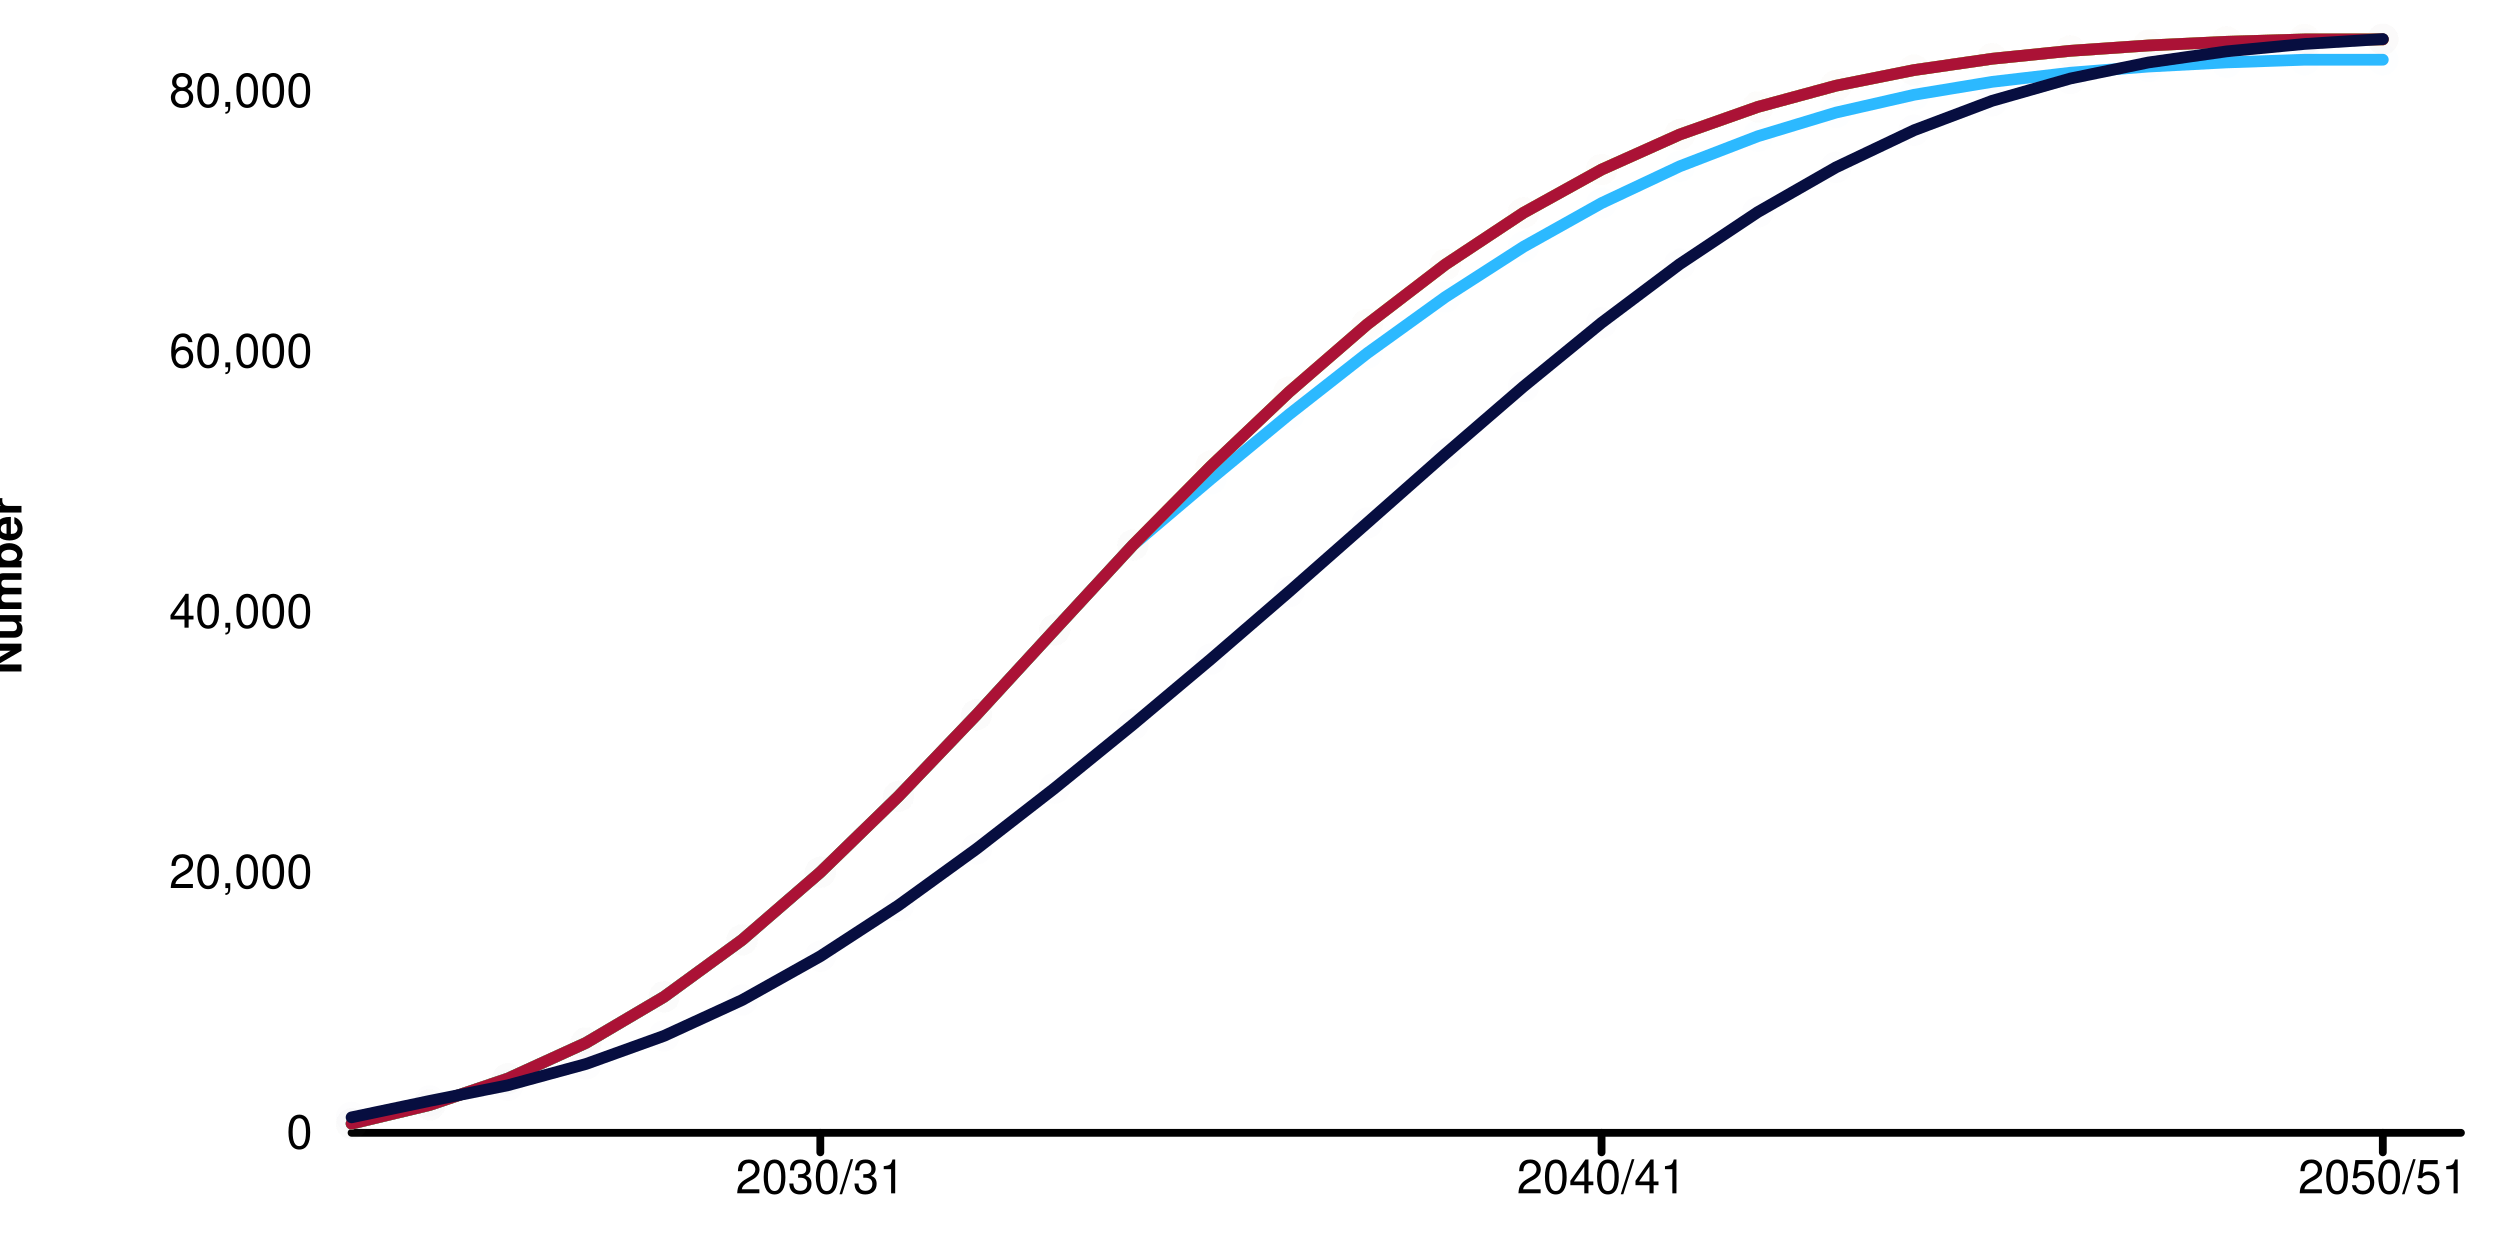
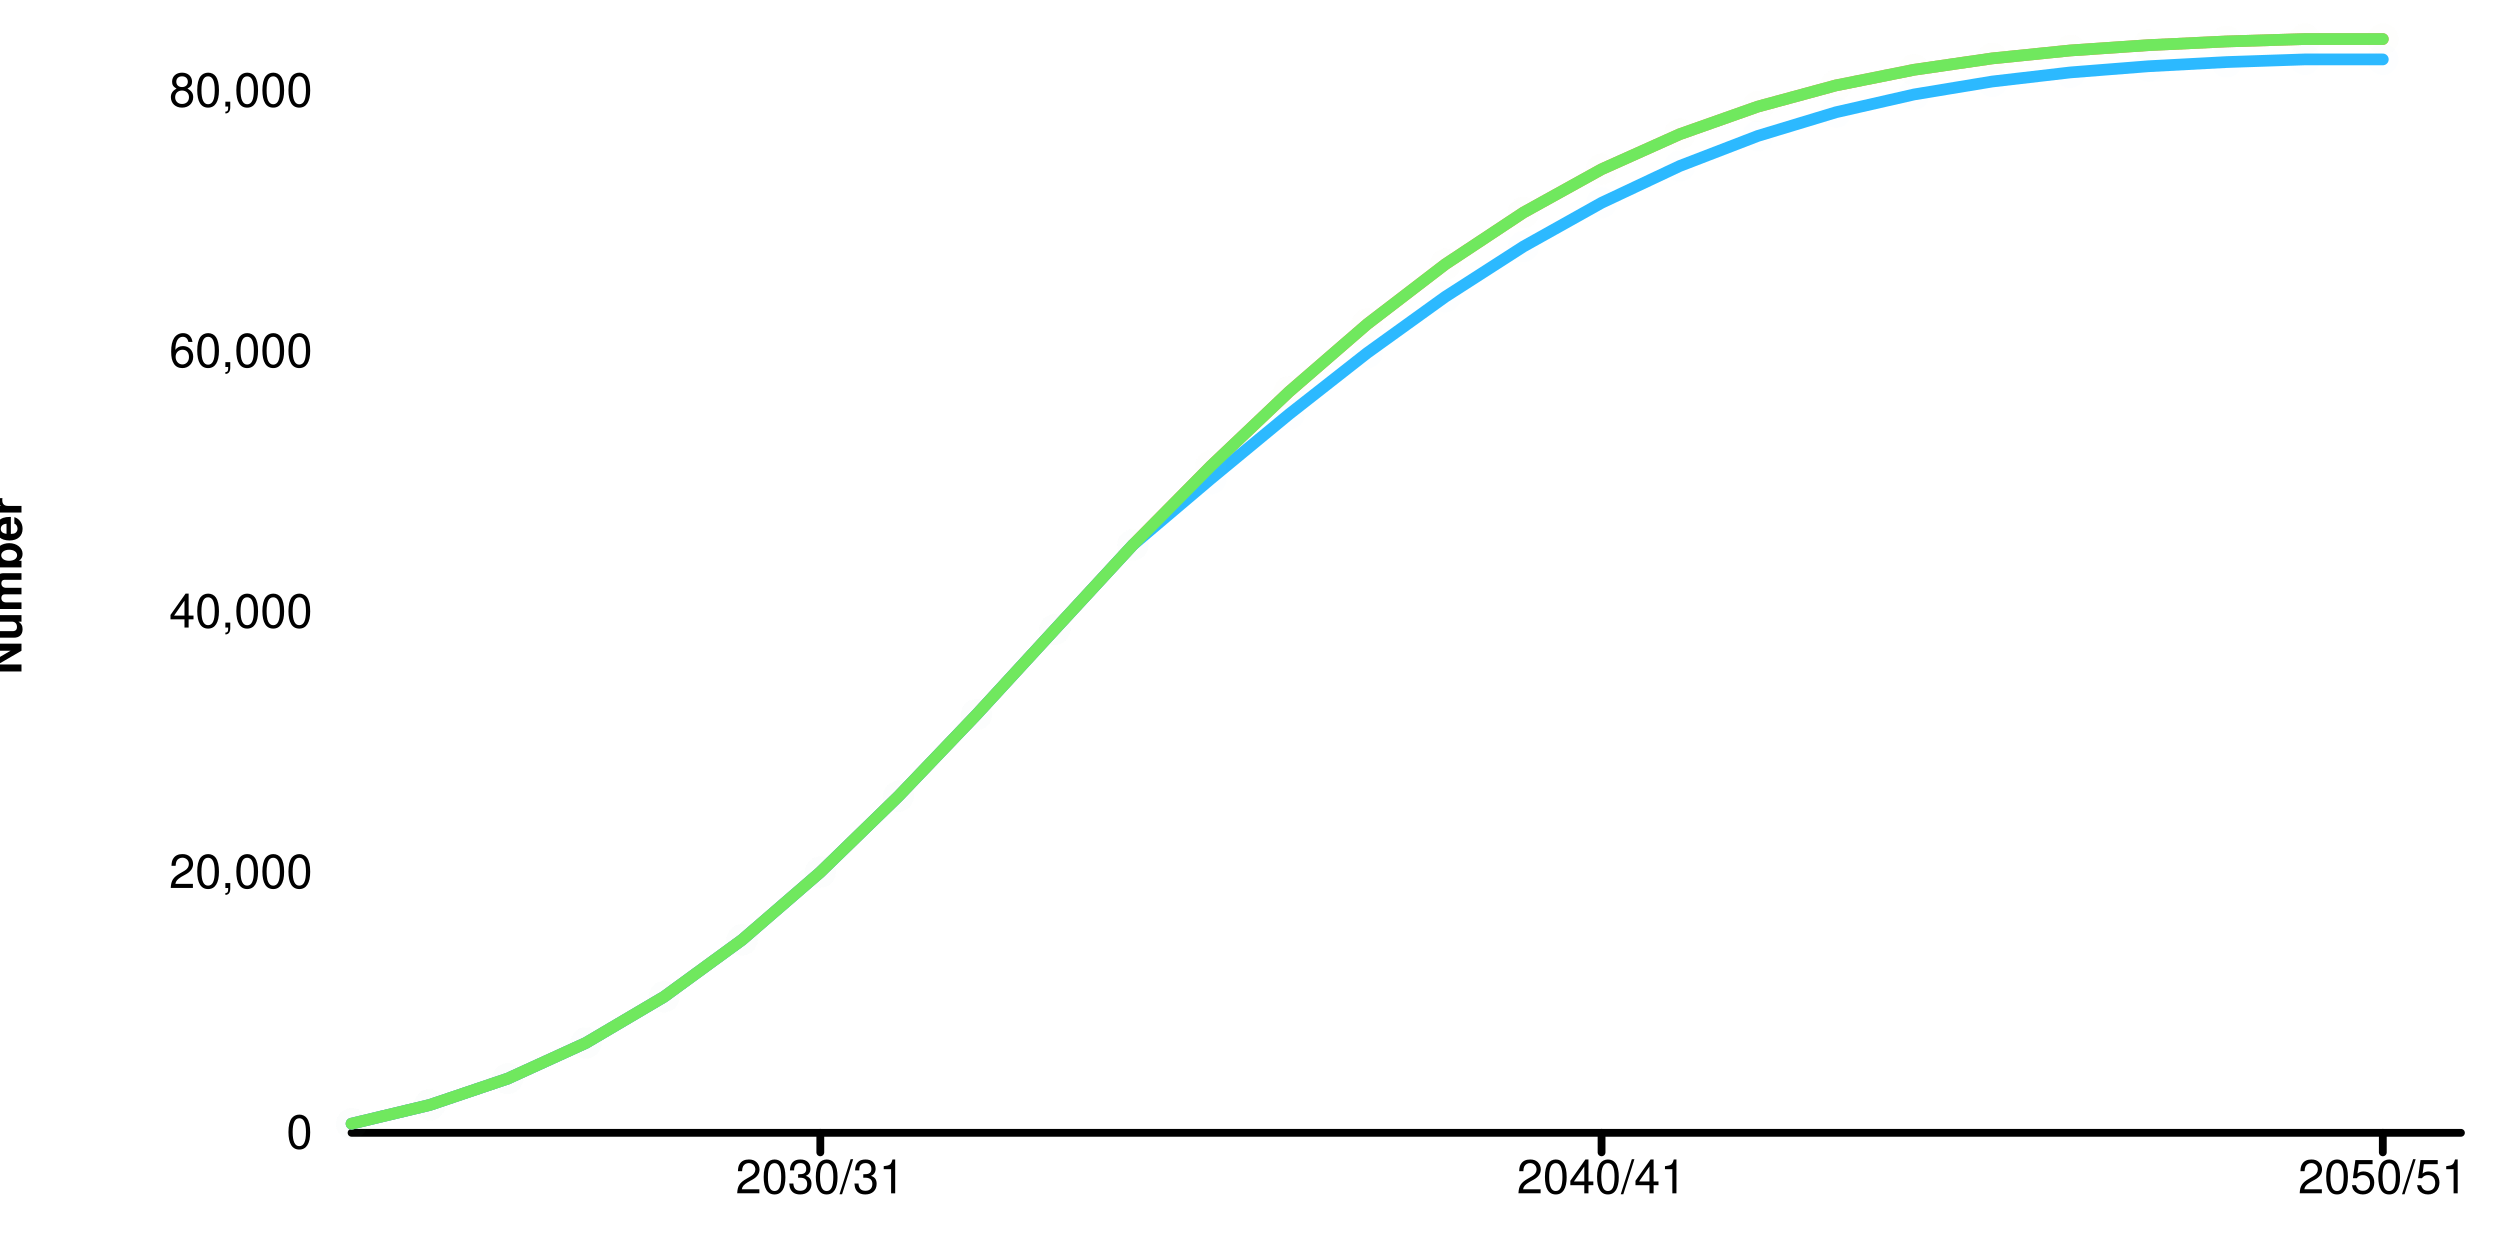
<svg xmlns="http://www.w3.org/2000/svg" width="640" height="320" viewBox="0 0 640 320" preserveAspectRatio="xMinYMin meet" overflow="visible" class="oi-chart-main" data-type="line-chart">
  <defs>
    <style>
	.series path.line { fill-opacity: 0; }
	.series path.line.dotted { stroke-dasharray: 12 20 }
	.series:hover path.line, .series.on path.line { stroke-width: 5; }
	.series .marker { opacity:0.01; }
	.series:hover .marker, .series.active .marker, .series .marker.selected { opacity:1!important; }
	.series .marker:hover, .series .marker.on { r: 6px!important; fill: black; }
	.grid { font-family: "Helvetica Neue",Helvetica,Arial,"Lucida Grande",sans-serif; }
	.grid line { stroke: rgb(0,0,0); stroke-width: 2; stroke-linecap: round; }
	.grid.grid-x text { text-anchor: middle; dominant-baseline: hanging; transform: translateY(10px); }
	.grid.grid-y text { text-anchor: end; dominant-baseline: middle; transform: translateX(-10px); }
	</style>
  </defs>
  <g class="grid grid-y">
    <line x1="90" y1="290" x2="630" y2="290" data-left="90" />
    <text x="90" y="290" text-anchor="end">0</text>
-     <text x="90" y="223.337" text-anchor="end">20,000</text>
-     <text x="90" y="156.673" text-anchor="end">40,000</text>
-     <text x="90" y="90.01" text-anchor="end">60,000</text>
-     <text x="90" y="23.346" text-anchor="end">80,000</text>
+     <text x="90" y="223.316" text-anchor="end">20,000</text>
+     <text x="90" y="156.632" text-anchor="end">40,000</text>
+     <text x="90" y="89.948" text-anchor="end">60,000</text>
+     <text x="90" y="23.263" text-anchor="end">80,000</text>
    <text style="text-anchor:middle;dominant-baseline:hanging;font-weight:bold;transform: translateY(150px) rotate(-90deg);">Number</text>
  </g>
  <g class="grid grid-x">
    <line class="tick" x1="210" y1="290" x2="210" y2="295" />
    <text x="210" y="290" text-anchor="middle">2030/31</text>
    <line class="tick" x1="410" y1="290" x2="410" y2="295" />
    <text x="410" y="290" text-anchor="middle">2040/41</text>
    <line class="tick" x1="610" y1="290" x2="610" y2="295" />
    <text x="610" y="290" text-anchor="middle">2050/51</text>
    <text style="text-anchor:middle;dominant-baseline:hanging;font-weight:bold;transform: translateY(150px) rotate(-90deg);" />
  </g>
  <g class="data-layer" role="table">
    <g data-scenario="electric-engagement" class="series series-1" tabindex="0" role="row" aria-label="Series: Electric Engagement" data-series="1">
-       <path d="M 90.00,287.66L 110.00,282.87L 130.00,276.11L 150.00,266.98L 170.00,255.18L 190.00,240.60L 210.00,223.30L 230.00,203.87L 250.00,182.97L 270.00,161.22L 290.00,139.57L 310.00,119.34L 330.00,100.36L 350.00,83.04L 370.00,67.72L 390.00,54.48L 410.00,43.41L 430.00,34.44L 450.00,27.37L 470.00,21.94L 490.00,17.94L 510.00,15.04L 530.00,13.01L 550.00,11.64L 570.00,10.70L 590.00,10.09L 610.00,10.09" id="Electric Engagement" class="line" stroke="#EE8C5C" stroke-width="3" stroke-linecap="round" />
+       <path d="M 90.00,287.66L 110.00,282.87L 130.00,276.11L 150.00,266.98L 170.00,255.17L 190.00,240.58L 210.00,223.28L 230.00,203.85L 250.00,182.93L 270.00,161.18L 290.00,139.52L 310.00,119.29L 330.00,100.30L 350.00,82.98L 370.00,67.65L 390.00,54.41L 410.00,43.33L 430.00,34.36L 450.00,27.29L 470.00,21.86L 490.00,17.86L 510.00,14.95L 530.00,12.92L 550.00,11.56L 570.00,10.61L 590.00,10.00L 610.00,10.00" id="Electric Engagement" class="line" stroke="#EE8C5C" stroke-width="3" stroke-linecap="round" />
      <circle class="marker" cx="90.00" cy="287.66" data-y="703" data-x="2024/25" data-i="0" data-series="1" r="4" fill="#EE8C5C" roll="cell" />
      <circle class="marker" cx="110.00" cy="282.87" data-y="2138" data-x="2025/26" data-i="1" data-series="1" r="4" fill="#EE8C5C" roll="cell" />
      <circle class="marker" cx="130.00" cy="276.11" data-y="4167" data-x="2026/27" data-i="2" data-series="1" r="4" fill="#EE8C5C" roll="cell" />
      <circle class="marker" cx="150.00" cy="266.98" data-y="6905" data-x="2027/28" data-i="3" data-series="1" r="4" fill="#EE8C5C" roll="cell" />
-       <circle class="marker" cx="170.00" cy="255.18" data-y="10446" data-x="2028/29" data-i="4" data-series="1" r="4" fill="#EE8C5C" roll="cell" />
-       <circle class="marker" cx="190.00" cy="240.60" data-y="14822" data-x="2029/30" data-i="5" data-series="1" r="4" fill="#EE8C5C" roll="cell" />
-       <circle class="marker" cx="210.00" cy="223.30" data-y="20012" data-x="2030/31" data-i="6" data-series="1" r="4" fill="#EE8C5C" roll="cell" />
-       <circle class="marker" cx="230.00" cy="203.87" data-y="25839" data-x="2031/32" data-i="7" data-series="1" r="4" fill="#EE8C5C" roll="cell" />
-       <circle class="marker" cx="250.00" cy="182.97" data-y="32112" data-x="2032/33" data-i="8" data-series="1" r="4" fill="#EE8C5C" roll="cell" />
-       <circle class="marker" cx="270.00" cy="161.22" data-y="38635" data-x="2033/34" data-i="9" data-series="1" r="4" fill="#EE8C5C" roll="cell" />
-       <circle class="marker" cx="290.00" cy="139.57" data-y="45132" data-x="2034/35" data-i="10" data-series="1" r="4" fill="#EE8C5C" roll="cell" />
-       <circle class="marker" cx="310.00" cy="119.34" data-y="51201" data-x="2035/36" data-i="11" data-series="1" r="4" fill="#EE8C5C" roll="cell" />
-       <circle class="marker" cx="330.00" cy="100.36" data-y="56894" data-x="2036/37" data-i="12" data-series="1" r="4" fill="#EE8C5C" roll="cell" />
-       <circle class="marker" cx="350.00" cy="83.04" data-y="62090" data-x="2037/38" data-i="13" data-series="1" r="4" fill="#EE8C5C" roll="cell" />
-       <circle class="marker" cx="370.00" cy="67.72" data-y="66688" data-x="2038/39" data-i="14" data-series="1" r="4" fill="#EE8C5C" roll="cell" />
-       <circle class="marker" cx="390.00" cy="54.48" data-y="70659" data-x="2039/40" data-i="15" data-series="1" r="4" fill="#EE8C5C" roll="cell" />
-       <circle class="marker" cx="410.00" cy="43.41" data-y="73981" data-x="2040/41" data-i="16" data-series="1" r="4" fill="#EE8C5C" roll="cell" />
-       <circle class="marker" cx="430.00" cy="34.44" data-y="76672" data-x="2041/42" data-i="17" data-series="1" r="4" fill="#EE8C5C" roll="cell" />
-       <circle class="marker" cx="450.00" cy="27.37" data-y="78792" data-x="2042/43" data-i="18" data-series="1" r="4" fill="#EE8C5C" roll="cell" />
-       <circle class="marker" cx="470.00" cy="21.94" data-y="80421" data-x="2043/44" data-i="19" data-series="1" r="4" fill="#EE8C5C" roll="cell" />
-       <circle class="marker" cx="490.00" cy="17.94" data-y="81622" data-x="2044/45" data-i="20" data-series="1" r="4" fill="#EE8C5C" roll="cell" />
-       <circle class="marker" cx="510.00" cy="15.04" data-y="82493" data-x="2045/46" data-i="21" data-series="1" r="4" fill="#EE8C5C" roll="cell" />
-       <circle class="marker" cx="530.00" cy="13.01" data-y="83101" data-x="2046/47" data-i="22" data-series="1" r="4" fill="#EE8C5C" roll="cell" />
-       <circle class="marker" cx="550.00" cy="11.64" data-y="83511" data-x="2047/48" data-i="23" data-series="1" r="4" fill="#EE8C5C" roll="cell" />
-       <circle class="marker" cx="570.00" cy="10.70" data-y="83795" data-x="2048/49" data-i="24" data-series="1" r="4" fill="#EE8C5C" roll="cell" />
-       <circle class="marker" cx="590.00" cy="10.09" data-y="83978" data-x="2049/50" data-i="25" data-series="1" r="4" fill="#EE8C5C" roll="cell" />
-       <circle class="marker" cx="610.00" cy="10.09" data-y="83978" data-x="2050/51" data-i="26" data-series="1" r="4" fill="#EE8C5C" roll="cell" />
+       <circle class="marker" cx="170.00" cy="255.17" data-y="10446" data-x="2028/29" data-i="4" data-series="1" r="4" fill="#EE8C5C" roll="cell" />
+       <circle class="marker" cx="190.00" cy="240.58" data-y="14822" data-x="2029/30" data-i="5" data-series="1" r="4" fill="#EE8C5C" roll="cell" />
+       <circle class="marker" cx="210.00" cy="223.28" data-y="20012" data-x="2030/31" data-i="6" data-series="1" r="4" fill="#EE8C5C" roll="cell" />
+       <circle class="marker" cx="230.00" cy="203.85" data-y="25839" data-x="2031/32" data-i="7" data-series="1" r="4" fill="#EE8C5C" roll="cell" />
+       <circle class="marker" cx="250.00" cy="182.93" data-y="32112" data-x="2032/33" data-i="8" data-series="1" r="4" fill="#EE8C5C" roll="cell" />
+       <circle class="marker" cx="270.00" cy="161.18" data-y="38635" data-x="2033/34" data-i="9" data-series="1" r="4" fill="#EE8C5C" roll="cell" />
+       <circle class="marker" cx="290.00" cy="139.52" data-y="45132" data-x="2034/35" data-i="10" data-series="1" r="4" fill="#EE8C5C" roll="cell" />
+       <circle class="marker" cx="310.00" cy="119.29" data-y="51201" data-x="2035/36" data-i="11" data-series="1" r="4" fill="#EE8C5C" roll="cell" />
+       <circle class="marker" cx="330.00" cy="100.30" data-y="56894" data-x="2036/37" data-i="12" data-series="1" r="4" fill="#EE8C5C" roll="cell" />
+       <circle class="marker" cx="350.00" cy="82.98" data-y="62090" data-x="2037/38" data-i="13" data-series="1" r="4" fill="#EE8C5C" roll="cell" />
+       <circle class="marker" cx="370.00" cy="67.65" data-y="66688" data-x="2038/39" data-i="14" data-series="1" r="4" fill="#EE8C5C" roll="cell" />
+       <circle class="marker" cx="390.00" cy="54.41" data-y="70659" data-x="2039/40" data-i="15" data-series="1" r="4" fill="#EE8C5C" roll="cell" />
+       <circle class="marker" cx="410.00" cy="43.33" data-y="73981" data-x="2040/41" data-i="16" data-series="1" r="4" fill="#EE8C5C" roll="cell" />
+       <circle class="marker" cx="430.00" cy="34.36" data-y="76672" data-x="2041/42" data-i="17" data-series="1" r="4" fill="#EE8C5C" roll="cell" />
+       <circle class="marker" cx="450.00" cy="27.29" data-y="78792" data-x="2042/43" data-i="18" data-series="1" r="4" fill="#EE8C5C" roll="cell" />
+       <circle class="marker" cx="470.00" cy="21.86" data-y="80421" data-x="2043/44" data-i="19" data-series="1" r="4" fill="#EE8C5C" roll="cell" />
+       <circle class="marker" cx="490.00" cy="17.86" data-y="81622" data-x="2044/45" data-i="20" data-series="1" r="4" fill="#EE8C5C" roll="cell" />
+       <circle class="marker" cx="510.00" cy="14.95" data-y="82493" data-x="2045/46" data-i="21" data-series="1" r="4" fill="#EE8C5C" roll="cell" />
+       <circle class="marker" cx="530.00" cy="12.92" data-y="83101" data-x="2046/47" data-i="22" data-series="1" r="4" fill="#EE8C5C" roll="cell" />
+       <circle class="marker" cx="550.00" cy="11.56" data-y="83511" data-x="2047/48" data-i="23" data-series="1" r="4" fill="#EE8C5C" roll="cell" />
+       <circle class="marker" cx="570.00" cy="10.61" data-y="83795" data-x="2048/49" data-i="24" data-series="1" r="4" fill="#EE8C5C" roll="cell" />
+       <circle class="marker" cx="590.00" cy="10.00" data-y="83978" data-x="2049/50" data-i="25" data-series="1" r="4" fill="#EE8C5C" roll="cell" />
+       <circle class="marker" cx="610.00" cy="10.00" data-y="83978" data-x="2050/51" data-i="26" data-series="1" r="4" fill="#EE8C5C" roll="cell" />
    </g>
    <g data-scenario="hydrogen-evolution" class="series series-2" tabindex="0" role="row" aria-label="Series: Hydrogen Evolution" data-series="2">
-       <path d="M 90.00,287.66L 110.00,282.87L 130.00,276.11L 150.00,266.98L 170.00,255.18L 190.00,240.60L 210.00,223.30L 230.00,203.87L 250.00,182.97L 270.00,161.22L 290.00,139.57L 310.00,122.62L 330.00,106.11L 350.00,90.43L 370.00,76.04L 390.00,63.18L 410.00,51.99L 430.00,42.58L 450.00,34.88L 470.00,28.82L 490.00,24.26L 510.00,20.95L 530.00,18.62L 550.00,17.04L 570.00,15.98L 590.00,15.29L 610.00,15.29" id="Hydrogen Evolution" class="line" stroke="#2CB9FF" stroke-width="3" stroke-linecap="round" />
+       <path d="M 90.00,287.66L 110.00,282.87L 130.00,276.11L 150.00,266.98L 170.00,255.17L 190.00,240.58L 210.00,223.28L 230.00,203.85L 250.00,182.93L 270.00,161.18L 290.00,139.52L 310.00,122.57L 330.00,106.05L 350.00,90.36L 370.00,75.97L 390.00,63.11L 410.00,51.92L 430.00,42.50L 450.00,34.80L 470.00,28.74L 490.00,24.18L 510.00,20.87L 530.00,18.54L 550.00,16.96L 570.00,15.89L 590.00,15.21L 610.00,15.21" id="Hydrogen Evolution" class="line" stroke="#2CB9FF" stroke-width="3" stroke-linecap="round" />
      <circle class="marker" cx="90.00" cy="287.66" data-y="703" data-x="2024/25" data-i="0" data-series="2" r="4" fill="#2CB9FF" roll="cell" />
      <circle class="marker" cx="110.00" cy="282.87" data-y="2138" data-x="2025/26" data-i="1" data-series="2" r="4" fill="#2CB9FF" roll="cell" />
      <circle class="marker" cx="130.00" cy="276.11" data-y="4167" data-x="2026/27" data-i="2" data-series="2" r="4" fill="#2CB9FF" roll="cell" />
      <circle class="marker" cx="150.00" cy="266.98" data-y="6905" data-x="2027/28" data-i="3" data-series="2" r="4" fill="#2CB9FF" roll="cell" />
-       <circle class="marker" cx="170.00" cy="255.18" data-y="10446" data-x="2028/29" data-i="4" data-series="2" r="4" fill="#2CB9FF" roll="cell" />
-       <circle class="marker" cx="190.00" cy="240.60" data-y="14822" data-x="2029/30" data-i="5" data-series="2" r="4" fill="#2CB9FF" roll="cell" />
-       <circle class="marker" cx="210.00" cy="223.30" data-y="20012" data-x="2030/31" data-i="6" data-series="2" r="4" fill="#2CB9FF" roll="cell" />
-       <circle class="marker" cx="230.00" cy="203.87" data-y="25839" data-x="2031/32" data-i="7" data-series="2" r="4" fill="#2CB9FF" roll="cell" />
-       <circle class="marker" cx="250.00" cy="182.97" data-y="32112" data-x="2032/33" data-i="8" data-series="2" r="4" fill="#2CB9FF" roll="cell" />
-       <circle class="marker" cx="270.00" cy="161.22" data-y="38635" data-x="2033/34" data-i="9" data-series="2" r="4" fill="#2CB9FF" roll="cell" />
-       <circle class="marker" cx="290.00" cy="139.57" data-y="45132" data-x="2034/35" data-i="10" data-series="2" r="4" fill="#2CB9FF" roll="cell" />
-       <circle class="marker" cx="310.00" cy="122.62" data-y="50216" data-x="2035/36" data-i="11" data-series="2" r="4" fill="#2CB9FF" roll="cell" />
-       <circle class="marker" cx="330.00" cy="106.11" data-y="55171" data-x="2036/37" data-i="12" data-series="2" r="4" fill="#2CB9FF" roll="cell" />
-       <circle class="marker" cx="350.00" cy="90.43" data-y="59875" data-x="2037/38" data-i="13" data-series="2" r="4" fill="#2CB9FF" roll="cell" />
-       <circle class="marker" cx="370.00" cy="76.04" data-y="64191" data-x="2038/39" data-i="14" data-series="2" r="4" fill="#2CB9FF" roll="cell" />
-       <circle class="marker" cx="390.00" cy="63.18" data-y="68050" data-x="2039/40" data-i="15" data-series="2" r="4" fill="#2CB9FF" roll="cell" />
-       <circle class="marker" cx="410.00" cy="51.99" data-y="71406" data-x="2040/41" data-i="16" data-series="2" r="4" fill="#2CB9FF" roll="cell" />
-       <circle class="marker" cx="430.00" cy="42.58" data-y="74230" data-x="2041/42" data-i="17" data-series="2" r="4" fill="#2CB9FF" roll="cell" />
-       <circle class="marker" cx="450.00" cy="34.88" data-y="76540" data-x="2042/43" data-i="18" data-series="2" r="4" fill="#2CB9FF" roll="cell" />
-       <circle class="marker" cx="470.00" cy="28.82" data-y="78357" data-x="2043/44" data-i="19" data-series="2" r="4" fill="#2CB9FF" roll="cell" />
-       <circle class="marker" cx="490.00" cy="24.26" data-y="79725" data-x="2044/45" data-i="20" data-series="2" r="4" fill="#2CB9FF" roll="cell" />
-       <circle class="marker" cx="510.00" cy="20.95" data-y="80718" data-x="2045/46" data-i="21" data-series="2" r="4" fill="#2CB9FF" roll="cell" />
-       <circle class="marker" cx="530.00" cy="18.62" data-y="81417" data-x="2046/47" data-i="22" data-series="2" r="4" fill="#2CB9FF" roll="cell" />
-       <circle class="marker" cx="550.00" cy="17.04" data-y="81891" data-x="2047/48" data-i="23" data-series="2" r="4" fill="#2CB9FF" roll="cell" />
-       <circle class="marker" cx="570.00" cy="15.98" data-y="82211" data-x="2048/49" data-i="24" data-series="2" r="4" fill="#2CB9FF" roll="cell" />
-       <circle class="marker" cx="590.00" cy="15.29" data-y="82416" data-x="2049/50" data-i="25" data-series="2" r="4" fill="#2CB9FF" roll="cell" />
-       <circle class="marker" cx="610.00" cy="15.29" data-y="82416" data-x="2050/51" data-i="26" data-series="2" r="4" fill="#2CB9FF" roll="cell" />
+       <circle class="marker" cx="170.00" cy="255.17" data-y="10446" data-x="2028/29" data-i="4" data-series="2" r="4" fill="#2CB9FF" roll="cell" />
+       <circle class="marker" cx="190.00" cy="240.58" data-y="14822" data-x="2029/30" data-i="5" data-series="2" r="4" fill="#2CB9FF" roll="cell" />
+       <circle class="marker" cx="210.00" cy="223.28" data-y="20012" data-x="2030/31" data-i="6" data-series="2" r="4" fill="#2CB9FF" roll="cell" />
+       <circle class="marker" cx="230.00" cy="203.85" data-y="25839" data-x="2031/32" data-i="7" data-series="2" r="4" fill="#2CB9FF" roll="cell" />
+       <circle class="marker" cx="250.00" cy="182.93" data-y="32112" data-x="2032/33" data-i="8" data-series="2" r="4" fill="#2CB9FF" roll="cell" />
+       <circle class="marker" cx="270.00" cy="161.18" data-y="38635" data-x="2033/34" data-i="9" data-series="2" r="4" fill="#2CB9FF" roll="cell" />
+       <circle class="marker" cx="290.00" cy="139.52" data-y="45132" data-x="2034/35" data-i="10" data-series="2" r="4" fill="#2CB9FF" roll="cell" />
+       <circle class="marker" cx="310.00" cy="122.57" data-y="50216" data-x="2035/36" data-i="11" data-series="2" r="4" fill="#2CB9FF" roll="cell" />
+       <circle class="marker" cx="330.00" cy="106.05" data-y="55171" data-x="2036/37" data-i="12" data-series="2" r="4" fill="#2CB9FF" roll="cell" />
+       <circle class="marker" cx="350.00" cy="90.36" data-y="59875" data-x="2037/38" data-i="13" data-series="2" r="4" fill="#2CB9FF" roll="cell" />
+       <circle class="marker" cx="370.00" cy="75.97" data-y="64191" data-x="2038/39" data-i="14" data-series="2" r="4" fill="#2CB9FF" roll="cell" />
+       <circle class="marker" cx="390.00" cy="63.11" data-y="68050" data-x="2039/40" data-i="15" data-series="2" r="4" fill="#2CB9FF" roll="cell" />
+       <circle class="marker" cx="410.00" cy="51.92" data-y="71406" data-x="2040/41" data-i="16" data-series="2" r="4" fill="#2CB9FF" roll="cell" />
+       <circle class="marker" cx="430.00" cy="42.50" data-y="74230" data-x="2041/42" data-i="17" data-series="2" r="4" fill="#2CB9FF" roll="cell" />
+       <circle class="marker" cx="450.00" cy="34.80" data-y="76540" data-x="2042/43" data-i="18" data-series="2" r="4" fill="#2CB9FF" roll="cell" />
+       <circle class="marker" cx="470.00" cy="28.74" data-y="78357" data-x="2043/44" data-i="19" data-series="2" r="4" fill="#2CB9FF" roll="cell" />
+       <circle class="marker" cx="490.00" cy="24.18" data-y="79725" data-x="2044/45" data-i="20" data-series="2" r="4" fill="#2CB9FF" roll="cell" />
+       <circle class="marker" cx="510.00" cy="20.87" data-y="80718" data-x="2045/46" data-i="21" data-series="2" r="4" fill="#2CB9FF" roll="cell" />
+       <circle class="marker" cx="530.00" cy="18.54" data-y="81417" data-x="2046/47" data-i="22" data-series="2" r="4" fill="#2CB9FF" roll="cell" />
+       <circle class="marker" cx="550.00" cy="16.96" data-y="81891" data-x="2047/48" data-i="23" data-series="2" r="4" fill="#2CB9FF" roll="cell" />
+       <circle class="marker" cx="570.00" cy="15.89" data-y="82211" data-x="2048/49" data-i="24" data-series="2" r="4" fill="#2CB9FF" roll="cell" />
+       <circle class="marker" cx="590.00" cy="15.21" data-y="82416" data-x="2049/50" data-i="25" data-series="2" r="4" fill="#2CB9FF" roll="cell" />
+       <circle class="marker" cx="610.00" cy="15.21" data-y="82416" data-x="2050/51" data-i="26" data-series="2" r="4" fill="#2CB9FF" roll="cell" />
    </g>
    <g data-scenario="holistic-transition" class="series series-3" tabindex="0" role="row" aria-label="Series: Holistic Transition" data-series="3">
-       <path d="M 90.00,287.66L 110.00,282.87L 130.00,276.11L 150.00,266.98L 170.00,255.18L 190.00,240.60L 210.00,223.30L 230.00,203.87L 250.00,182.97L 270.00,161.22L 290.00,139.57L 310.00,119.34L 330.00,100.36L 350.00,83.04L 370.00,67.72L 390.00,54.48L 410.00,43.41L 430.00,34.44L 450.00,27.37L 470.00,21.94L 490.00,17.94L 510.00,15.04L 530.00,13.01L 550.00,11.64L 570.00,10.70L 590.00,10.09L 610.00,10.09" id="Holistic Transition" class="line" stroke="#70E85E" stroke-width="3" stroke-linecap="round" />
+       <path d="M 90.00,287.66L 110.00,282.87L 130.00,276.11L 150.00,266.98L 170.00,255.17L 190.00,240.58L 210.00,223.28L 230.00,203.85L 250.00,182.93L 270.00,161.18L 290.00,139.52L 310.00,119.29L 330.00,100.30L 350.00,82.98L 370.00,67.65L 390.00,54.41L 410.00,43.33L 430.00,34.36L 450.00,27.29L 470.00,21.86L 490.00,17.86L 510.00,14.95L 530.00,12.92L 550.00,11.56L 570.00,10.61L 590.00,10.00L 610.00,10.00" id="Holistic Transition" class="line" stroke="#70E85E" stroke-width="3" stroke-linecap="round" />
      <circle class="marker" cx="90.00" cy="287.66" data-y="703" data-x="2024/25" data-i="0" data-series="3" r="4" fill="#70E85E" roll="cell" />
      <circle class="marker" cx="110.00" cy="282.87" data-y="2138" data-x="2025/26" data-i="1" data-series="3" r="4" fill="#70E85E" roll="cell" />
      <circle class="marker" cx="130.00" cy="276.11" data-y="4167" data-x="2026/27" data-i="2" data-series="3" r="4" fill="#70E85E" roll="cell" />
      <circle class="marker" cx="150.00" cy="266.98" data-y="6905" data-x="2027/28" data-i="3" data-series="3" r="4" fill="#70E85E" roll="cell" />
-       <circle class="marker" cx="170.00" cy="255.18" data-y="10446" data-x="2028/29" data-i="4" data-series="3" r="4" fill="#70E85E" roll="cell" />
-       <circle class="marker" cx="190.00" cy="240.60" data-y="14822" data-x="2029/30" data-i="5" data-series="3" r="4" fill="#70E85E" roll="cell" />
-       <circle class="marker" cx="210.00" cy="223.30" data-y="20012" data-x="2030/31" data-i="6" data-series="3" r="4" fill="#70E85E" roll="cell" />
-       <circle class="marker" cx="230.00" cy="203.87" data-y="25839" data-x="2031/32" data-i="7" data-series="3" r="4" fill="#70E85E" roll="cell" />
-       <circle class="marker" cx="250.00" cy="182.97" data-y="32112" data-x="2032/33" data-i="8" data-series="3" r="4" fill="#70E85E" roll="cell" />
-       <circle class="marker" cx="270.00" cy="161.22" data-y="38635" data-x="2033/34" data-i="9" data-series="3" r="4" fill="#70E85E" roll="cell" />
-       <circle class="marker" cx="290.00" cy="139.57" data-y="45132" data-x="2034/35" data-i="10" data-series="3" r="4" fill="#70E85E" roll="cell" />
-       <circle class="marker" cx="310.00" cy="119.34" data-y="51201" data-x="2035/36" data-i="11" data-series="3" r="4" fill="#70E85E" roll="cell" />
-       <circle class="marker" cx="330.00" cy="100.36" data-y="56894" data-x="2036/37" data-i="12" data-series="3" r="4" fill="#70E85E" roll="cell" />
-       <circle class="marker" cx="350.00" cy="83.04" data-y="62090" data-x="2037/38" data-i="13" data-series="3" r="4" fill="#70E85E" roll="cell" />
-       <circle class="marker" cx="370.00" cy="67.72" data-y="66688" data-x="2038/39" data-i="14" data-series="3" r="4" fill="#70E85E" roll="cell" />
-       <circle class="marker" cx="390.00" cy="54.48" data-y="70659" data-x="2039/40" data-i="15" data-series="3" r="4" fill="#70E85E" roll="cell" />
-       <circle class="marker" cx="410.00" cy="43.41" data-y="73981" data-x="2040/41" data-i="16" data-series="3" r="4" fill="#70E85E" roll="cell" />
-       <circle class="marker" cx="430.00" cy="34.44" data-y="76672" data-x="2041/42" data-i="17" data-series="3" r="4" fill="#70E85E" roll="cell" />
-       <circle class="marker" cx="450.00" cy="27.37" data-y="78792" data-x="2042/43" data-i="18" data-series="3" r="4" fill="#70E85E" roll="cell" />
-       <circle class="marker" cx="470.00" cy="21.94" data-y="80421" data-x="2043/44" data-i="19" data-series="3" r="4" fill="#70E85E" roll="cell" />
-       <circle class="marker" cx="490.00" cy="17.94" data-y="81622" data-x="2044/45" data-i="20" data-series="3" r="4" fill="#70E85E" roll="cell" />
-       <circle class="marker" cx="510.00" cy="15.04" data-y="82493" data-x="2045/46" data-i="21" data-series="3" r="4" fill="#70E85E" roll="cell" />
-       <circle class="marker" cx="530.00" cy="13.01" data-y="83101" data-x="2046/47" data-i="22" data-series="3" r="4" fill="#70E85E" roll="cell" />
-       <circle class="marker" cx="550.00" cy="11.64" data-y="83511" data-x="2047/48" data-i="23" data-series="3" r="4" fill="#70E85E" roll="cell" />
-       <circle class="marker" cx="570.00" cy="10.70" data-y="83795" data-x="2048/49" data-i="24" data-series="3" r="4" fill="#70E85E" roll="cell" />
-       <circle class="marker" cx="590.00" cy="10.09" data-y="83978" data-x="2049/50" data-i="25" data-series="3" r="4" fill="#70E85E" roll="cell" />
-       <circle class="marker" cx="610.00" cy="10.09" data-y="83978" data-x="2050/51" data-i="26" data-series="3" r="4" fill="#70E85E" roll="cell" />
-     </g>
-     <g data-scenario="npg-reference-scenario" class="series series-4" tabindex="0" role="row" aria-label="Series: NPg Reference Scenario" data-series="4">
-       <path d="M 90.00,287.66L 110.00,282.87L 130.00,276.11L 150.00,266.98L 170.00,255.18L 190.00,240.60L 210.00,223.30L 230.00,203.87L 250.00,182.97L 270.00,161.22L 290.00,139.57L 310.00,119.34L 330.00,100.36L 350.00,83.04L 370.00,67.72L 390.00,54.48L 410.00,43.41L 430.00,34.44L 450.00,27.37L 470.00,21.94L 490.00,17.94L 510.00,15.04L 530.00,13.01L 550.00,11.64L 570.00,10.70L 590.00,10.09L 610.00,10.09" id="NPg Reference Scenario" class="line" stroke="#ab1236" stroke-width="3" stroke-linecap="round" />
-       <circle class="marker" cx="90.00" cy="287.66" data-y="703" data-x="2024/25" data-i="0" data-series="4" r="4" fill="#ab1236" roll="cell" />
-       <circle class="marker" cx="110.00" cy="282.87" data-y="2138" data-x="2025/26" data-i="1" data-series="4" r="4" fill="#ab1236" roll="cell" />
-       <circle class="marker" cx="130.00" cy="276.11" data-y="4167" data-x="2026/27" data-i="2" data-series="4" r="4" fill="#ab1236" roll="cell" />
-       <circle class="marker" cx="150.00" cy="266.98" data-y="6905" data-x="2027/28" data-i="3" data-series="4" r="4" fill="#ab1236" roll="cell" />
-       <circle class="marker" cx="170.00" cy="255.18" data-y="10446" data-x="2028/29" data-i="4" data-series="4" r="4" fill="#ab1236" roll="cell" />
-       <circle class="marker" cx="190.00" cy="240.60" data-y="14822" data-x="2029/30" data-i="5" data-series="4" r="4" fill="#ab1236" roll="cell" />
-       <circle class="marker" cx="210.00" cy="223.30" data-y="20012" data-x="2030/31" data-i="6" data-series="4" r="4" fill="#ab1236" roll="cell" />
-       <circle class="marker" cx="230.00" cy="203.87" data-y="25839" data-x="2031/32" data-i="7" data-series="4" r="4" fill="#ab1236" roll="cell" />
-       <circle class="marker" cx="250.00" cy="182.97" data-y="32112" data-x="2032/33" data-i="8" data-series="4" r="4" fill="#ab1236" roll="cell" />
-       <circle class="marker" cx="270.00" cy="161.22" data-y="38635" data-x="2033/34" data-i="9" data-series="4" r="4" fill="#ab1236" roll="cell" />
-       <circle class="marker" cx="290.00" cy="139.57" data-y="45132" data-x="2034/35" data-i="10" data-series="4" r="4" fill="#ab1236" roll="cell" />
-       <circle class="marker" cx="310.00" cy="119.34" data-y="51201" data-x="2035/36" data-i="11" data-series="4" r="4" fill="#ab1236" roll="cell" />
-       <circle class="marker" cx="330.00" cy="100.36" data-y="56894" data-x="2036/37" data-i="12" data-series="4" r="4" fill="#ab1236" roll="cell" />
-       <circle class="marker" cx="350.00" cy="83.04" data-y="62090" data-x="2037/38" data-i="13" data-series="4" r="4" fill="#ab1236" roll="cell" />
-       <circle class="marker" cx="370.00" cy="67.72" data-y="66688" data-x="2038/39" data-i="14" data-series="4" r="4" fill="#ab1236" roll="cell" />
-       <circle class="marker" cx="390.00" cy="54.48" data-y="70659" data-x="2039/40" data-i="15" data-series="4" r="4" fill="#ab1236" roll="cell" />
-       <circle class="marker" cx="410.00" cy="43.41" data-y="73981" data-x="2040/41" data-i="16" data-series="4" r="4" fill="#ab1236" roll="cell" />
-       <circle class="marker" cx="430.00" cy="34.44" data-y="76672" data-x="2041/42" data-i="17" data-series="4" r="4" fill="#ab1236" roll="cell" />
-       <circle class="marker" cx="450.00" cy="27.37" data-y="78792" data-x="2042/43" data-i="18" data-series="4" r="4" fill="#ab1236" roll="cell" />
-       <circle class="marker" cx="470.00" cy="21.94" data-y="80421" data-x="2043/44" data-i="19" data-series="4" r="4" fill="#ab1236" roll="cell" />
-       <circle class="marker" cx="490.00" cy="17.94" data-y="81622" data-x="2044/45" data-i="20" data-series="4" r="4" fill="#ab1236" roll="cell" />
-       <circle class="marker" cx="510.00" cy="15.04" data-y="82493" data-x="2045/46" data-i="21" data-series="4" r="4" fill="#ab1236" roll="cell" />
-       <circle class="marker" cx="530.00" cy="13.01" data-y="83101" data-x="2046/47" data-i="22" data-series="4" r="4" fill="#ab1236" roll="cell" />
-       <circle class="marker" cx="550.00" cy="11.64" data-y="83511" data-x="2047/48" data-i="23" data-series="4" r="4" fill="#ab1236" roll="cell" />
-       <circle class="marker" cx="570.00" cy="10.70" data-y="83795" data-x="2048/49" data-i="24" data-series="4" r="4" fill="#ab1236" roll="cell" />
-       <circle class="marker" cx="590.00" cy="10.09" data-y="83978" data-x="2049/50" data-i="25" data-series="4" r="4" fill="#ab1236" roll="cell" />
-       <circle class="marker" cx="610.00" cy="10.09" data-y="83978" data-x="2050/51" data-i="26" data-series="4" r="4" fill="#ab1236" roll="cell" />
-     </g>
-     <g data-scenario="falling-behind" class="series series-5" tabindex="0" role="row" aria-label="Series: Falling Behind" data-series="5">
-       <path d="M 90.00,286.04L 110.00,281.83L 130.00,277.83L 150.00,272.38L 170.00,265.18L 190.00,256.00L 210.00,244.80L 230.00,231.78L 250.00,217.30L 270.00,201.77L 290.00,185.51L 310.00,168.72L 330.00,151.47L 350.00,133.87L 370.00,116.22L 390.00,98.97L 410.00,82.63L 430.00,67.62L 450.00,54.29L 470.00,42.84L 490.00,33.34L 510.00,25.80L 530.00,20.10L 550.00,15.99L 570.00,13.15L 590.00,11.25L 610.00,10.00" id="Falling Behind" class="line" stroke="#070E40" stroke-width="3" stroke-linecap="round" />
-       <circle class="marker" cx="90.00" cy="286.04" data-y="1188" data-x="2024/25" data-i="0" data-series="5" r="4" fill="#070E40" roll="cell" />
-       <circle class="marker" cx="110.00" cy="281.83" data-y="2451" data-x="2025/26" data-i="1" data-series="5" r="4" fill="#070E40" roll="cell" />
-       <circle class="marker" cx="130.00" cy="277.83" data-y="3650" data-x="2026/27" data-i="2" data-series="5" r="4" fill="#070E40" roll="cell" />
-       <circle class="marker" cx="150.00" cy="272.38" data-y="5286" data-x="2027/28" data-i="3" data-series="5" r="4" fill="#070E40" roll="cell" />
-       <circle class="marker" cx="170.00" cy="265.18" data-y="7445" data-x="2028/29" data-i="4" data-series="5" r="4" fill="#070E40" roll="cell" />
-       <circle class="marker" cx="190.00" cy="256.00" data-y="10200" data-x="2029/30" data-i="5" data-series="5" r="4" fill="#070E40" roll="cell" />
-       <circle class="marker" cx="210.00" cy="244.80" data-y="13561" data-x="2030/31" data-i="6" data-series="5" r="4" fill="#070E40" roll="cell" />
-       <circle class="marker" cx="230.00" cy="231.78" data-y="17467" data-x="2031/32" data-i="7" data-series="5" r="4" fill="#070E40" roll="cell" />
-       <circle class="marker" cx="250.00" cy="217.30" data-y="21810" data-x="2032/33" data-i="8" data-series="5" r="4" fill="#070E40" roll="cell" />
-       <circle class="marker" cx="270.00" cy="201.77" data-y="26469" data-x="2033/34" data-i="9" data-series="5" r="4" fill="#070E40" roll="cell" />
-       <circle class="marker" cx="290.00" cy="185.51" data-y="31347" data-x="2034/35" data-i="10" data-series="5" r="4" fill="#070E40" roll="cell" />
-       <circle class="marker" cx="310.00" cy="168.72" data-y="36387" data-x="2035/36" data-i="11" data-series="5" r="4" fill="#070E40" roll="cell" />
-       <circle class="marker" cx="330.00" cy="151.47" data-y="41562" data-x="2036/37" data-i="12" data-series="5" r="4" fill="#070E40" roll="cell" />
-       <circle class="marker" cx="350.00" cy="133.87" data-y="46841" data-x="2037/38" data-i="13" data-series="5" r="4" fill="#070E40" roll="cell" />
-       <circle class="marker" cx="370.00" cy="116.22" data-y="52137" data-x="2038/39" data-i="14" data-series="5" r="4" fill="#070E40" roll="cell" />
-       <circle class="marker" cx="390.00" cy="98.97" data-y="57311" data-x="2039/40" data-i="15" data-series="5" r="4" fill="#070E40" roll="cell" />
-       <circle class="marker" cx="410.00" cy="82.63" data-y="62214" data-x="2040/41" data-i="16" data-series="5" r="4" fill="#070E40" roll="cell" />
-       <circle class="marker" cx="430.00" cy="67.62" data-y="66716" data-x="2041/42" data-i="17" data-series="5" r="4" fill="#070E40" roll="cell" />
-       <circle class="marker" cx="450.00" cy="54.29" data-y="70715" data-x="2042/43" data-i="18" data-series="5" r="4" fill="#070E40" roll="cell" />
-       <circle class="marker" cx="470.00" cy="42.84" data-y="74153" data-x="2043/44" data-i="19" data-series="5" r="4" fill="#070E40" roll="cell" />
-       <circle class="marker" cx="490.00" cy="33.34" data-y="77002" data-x="2044/45" data-i="20" data-series="5" r="4" fill="#070E40" roll="cell" />
-       <circle class="marker" cx="510.00" cy="25.80" data-y="79263" data-x="2045/46" data-i="21" data-series="5" r="4" fill="#070E40" roll="cell" />
-       <circle class="marker" cx="530.00" cy="20.10" data-y="80975" data-x="2046/47" data-i="22" data-series="5" r="4" fill="#070E40" roll="cell" />
-       <circle class="marker" cx="550.00" cy="15.99" data-y="82207" data-x="2047/48" data-i="23" data-series="5" r="4" fill="#070E40" roll="cell" />
-       <circle class="marker" cx="570.00" cy="13.15" data-y="83058" data-x="2048/49" data-i="24" data-series="5" r="4" fill="#070E40" roll="cell" />
-       <circle class="marker" cx="590.00" cy="11.25" data-y="83628" data-x="2049/50" data-i="25" data-series="5" r="4" fill="#070E40" roll="cell" />
-       <circle class="marker" cx="610.00" cy="10.00" data-y="84004" data-x="2050/51" data-i="26" data-series="5" r="4" fill="#070E40" roll="cell" />
+       <circle class="marker" cx="170.00" cy="255.17" data-y="10446" data-x="2028/29" data-i="4" data-series="3" r="4" fill="#70E85E" roll="cell" />
+       <circle class="marker" cx="190.00" cy="240.58" data-y="14822" data-x="2029/30" data-i="5" data-series="3" r="4" fill="#70E85E" roll="cell" />
+       <circle class="marker" cx="210.00" cy="223.28" data-y="20012" data-x="2030/31" data-i="6" data-series="3" r="4" fill="#70E85E" roll="cell" />
+       <circle class="marker" cx="230.00" cy="203.85" data-y="25839" data-x="2031/32" data-i="7" data-series="3" r="4" fill="#70E85E" roll="cell" />
+       <circle class="marker" cx="250.00" cy="182.93" data-y="32112" data-x="2032/33" data-i="8" data-series="3" r="4" fill="#70E85E" roll="cell" />
+       <circle class="marker" cx="270.00" cy="161.18" data-y="38635" data-x="2033/34" data-i="9" data-series="3" r="4" fill="#70E85E" roll="cell" />
+       <circle class="marker" cx="290.00" cy="139.52" data-y="45132" data-x="2034/35" data-i="10" data-series="3" r="4" fill="#70E85E" roll="cell" />
+       <circle class="marker" cx="310.00" cy="119.29" data-y="51201" data-x="2035/36" data-i="11" data-series="3" r="4" fill="#70E85E" roll="cell" />
+       <circle class="marker" cx="330.00" cy="100.30" data-y="56894" data-x="2036/37" data-i="12" data-series="3" r="4" fill="#70E85E" roll="cell" />
+       <circle class="marker" cx="350.00" cy="82.98" data-y="62090" data-x="2037/38" data-i="13" data-series="3" r="4" fill="#70E85E" roll="cell" />
+       <circle class="marker" cx="370.00" cy="67.65" data-y="66688" data-x="2038/39" data-i="14" data-series="3" r="4" fill="#70E85E" roll="cell" />
+       <circle class="marker" cx="390.00" cy="54.41" data-y="70659" data-x="2039/40" data-i="15" data-series="3" r="4" fill="#70E85E" roll="cell" />
+       <circle class="marker" cx="410.00" cy="43.33" data-y="73981" data-x="2040/41" data-i="16" data-series="3" r="4" fill="#70E85E" roll="cell" />
+       <circle class="marker" cx="430.00" cy="34.36" data-y="76672" data-x="2041/42" data-i="17" data-series="3" r="4" fill="#70E85E" roll="cell" />
+       <circle class="marker" cx="450.00" cy="27.29" data-y="78792" data-x="2042/43" data-i="18" data-series="3" r="4" fill="#70E85E" roll="cell" />
+       <circle class="marker" cx="470.00" cy="21.86" data-y="80421" data-x="2043/44" data-i="19" data-series="3" r="4" fill="#70E85E" roll="cell" />
+       <circle class="marker" cx="490.00" cy="17.86" data-y="81622" data-x="2044/45" data-i="20" data-series="3" r="4" fill="#70E85E" roll="cell" />
+       <circle class="marker" cx="510.00" cy="14.95" data-y="82493" data-x="2045/46" data-i="21" data-series="3" r="4" fill="#70E85E" roll="cell" />
+       <circle class="marker" cx="530.00" cy="12.92" data-y="83101" data-x="2046/47" data-i="22" data-series="3" r="4" fill="#70E85E" roll="cell" />
+       <circle class="marker" cx="550.00" cy="11.56" data-y="83511" data-x="2047/48" data-i="23" data-series="3" r="4" fill="#70E85E" roll="cell" />
+       <circle class="marker" cx="570.00" cy="10.61" data-y="83795" data-x="2048/49" data-i="24" data-series="3" r="4" fill="#70E85E" roll="cell" />
+       <circle class="marker" cx="590.00" cy="10.00" data-y="83978" data-x="2049/50" data-i="25" data-series="3" r="4" fill="#70E85E" roll="cell" />
+       <circle class="marker" cx="610.00" cy="10.00" data-y="83978" data-x="2050/51" data-i="26" data-series="3" r="4" fill="#70E85E" roll="cell" />
    </g>
  </g>
</svg>
